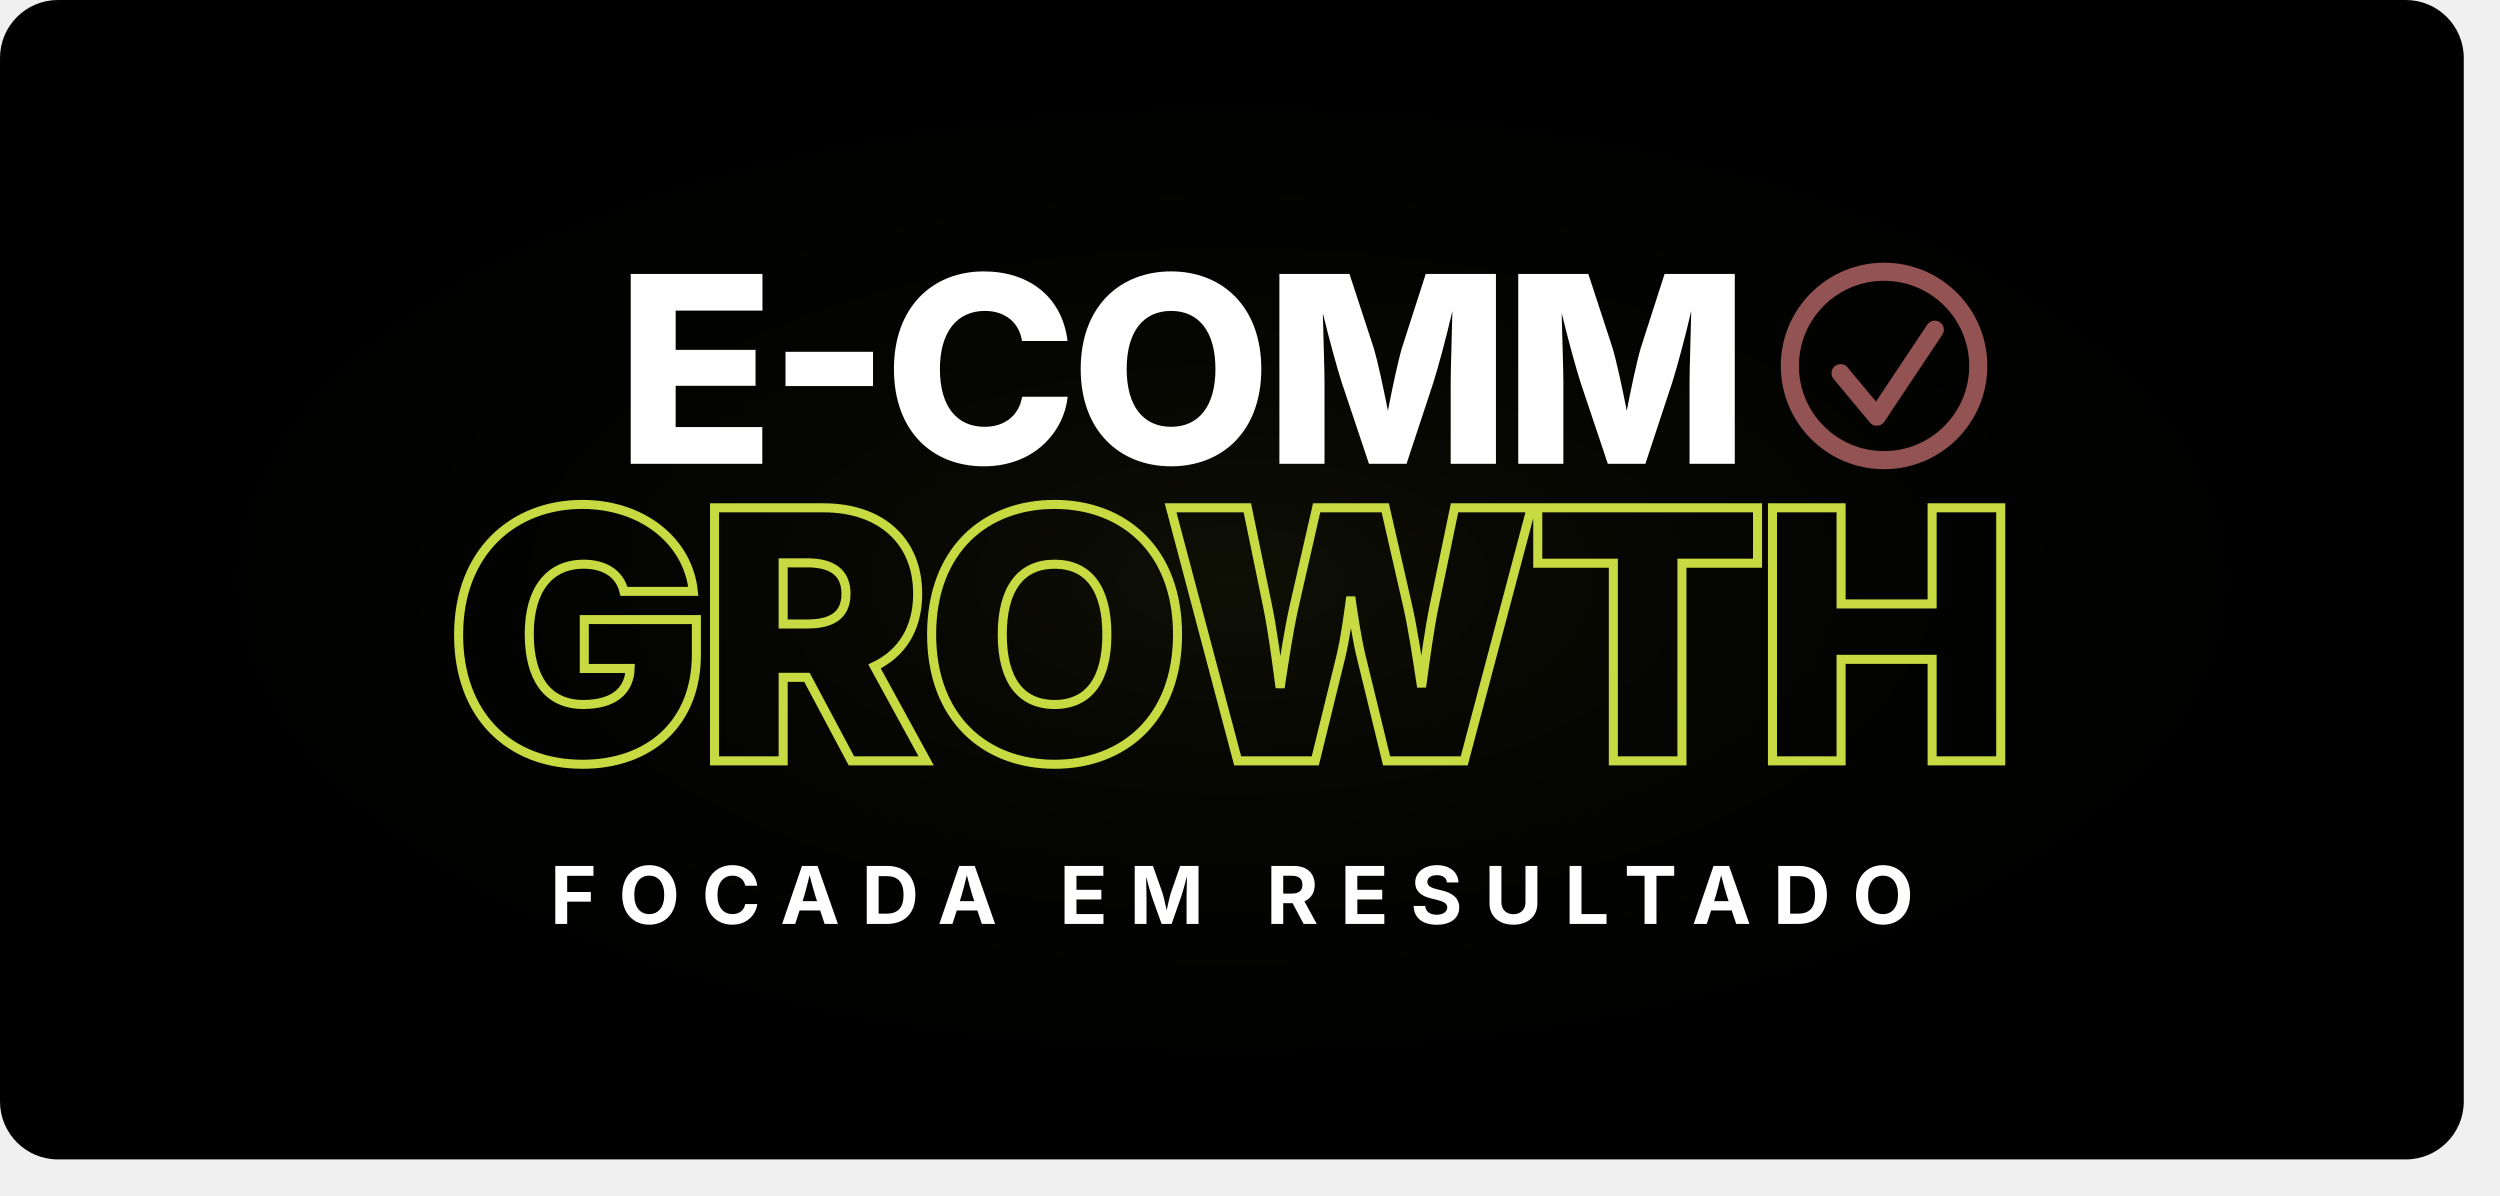
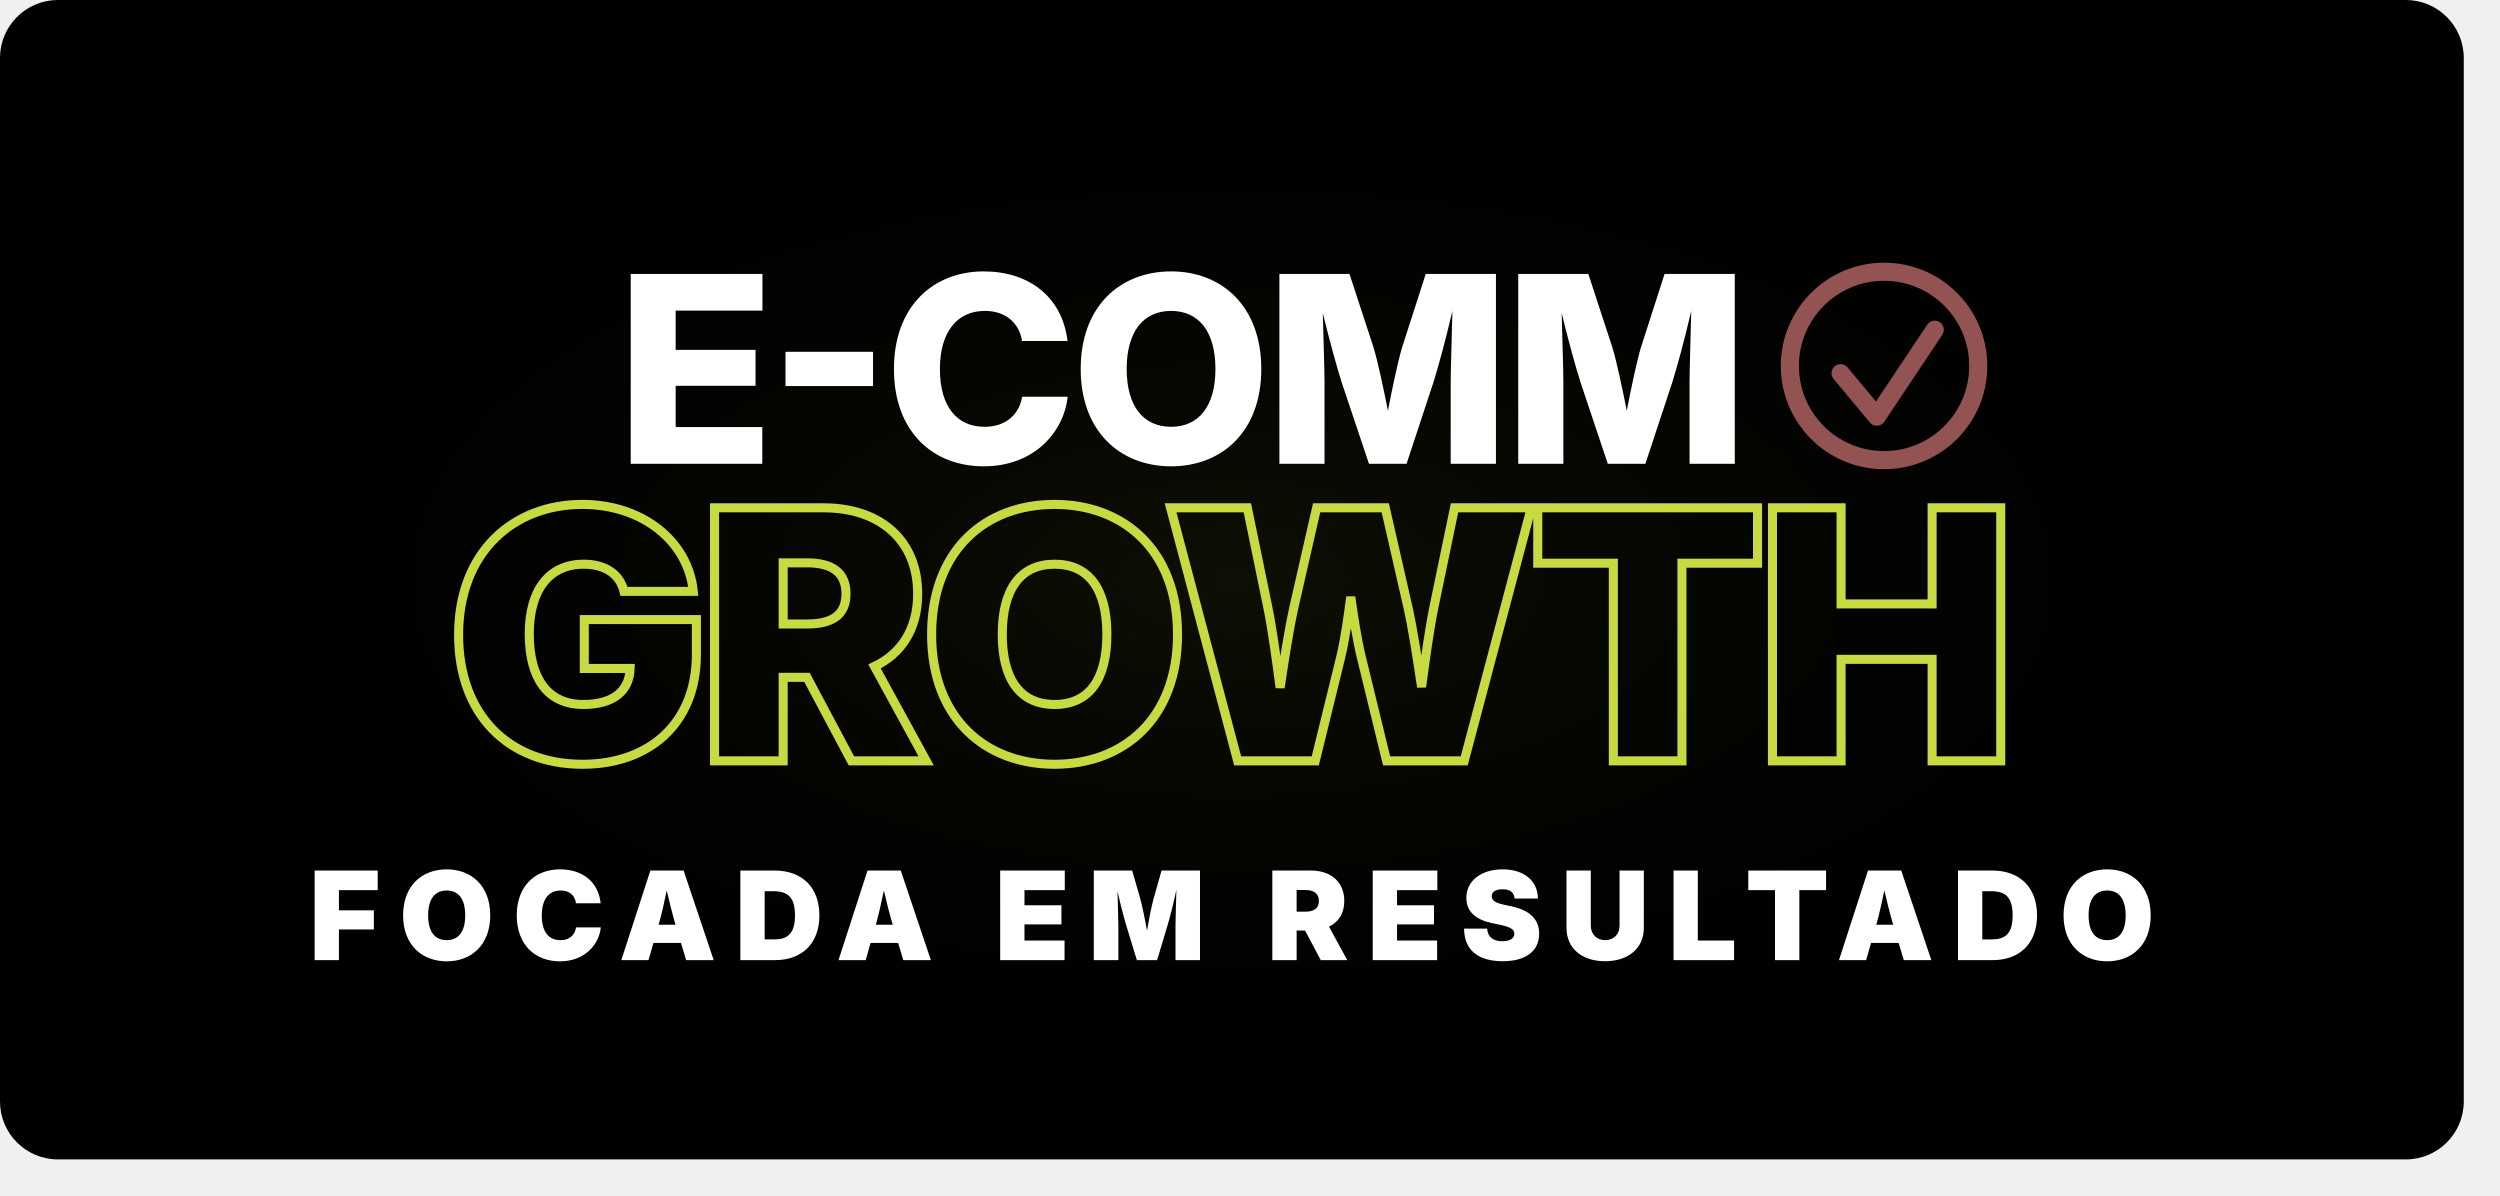
<svg xmlns="http://www.w3.org/2000/svg" width="100%" viewBox="0 0 690 330" role="img" style="">
  <rect width="680" height="320" fill="#000000" rx="16" style="fill:rgb(0, 0, 0);stroke:none;color:rgb(255, 255, 255);stroke-width:1px;stroke-linecap:butt;stroke-linejoin:miter;opacity:1;font-family:&quot;Anthropic Sans&quot;, -apple-system, BlinkMacSystemFont, &quot;Segoe UI&quot;, sans-serif;font-size:16px;font-weight:400;text-anchor:start;dominant-baseline:auto" />
  <radialGradient id="glow11" cx="50%" cy="50%" r="50%" style="fill:rgb(0, 0, 0);stroke:none;color:rgb(255, 255, 255);stroke-width:1px;stroke-linecap:butt;stroke-linejoin:miter;opacity:1;font-family:&quot;Anthropic Sans&quot;, -apple-system, BlinkMacSystemFont, &quot;Segoe UI&quot;, sans-serif;font-size:16px;font-weight:400;text-anchor:start;dominant-baseline:auto">
    <stop offset="0%" stop-color="#c8da42" stop-opacity="0.07" style="fill:rgb(0, 0, 0);stroke:none;color:rgb(255, 255, 255);stroke-width:1px;stroke-linecap:butt;stroke-linejoin:miter;opacity:1;font-family:&quot;Anthropic Sans&quot;, -apple-system, BlinkMacSystemFont, &quot;Segoe UI&quot;, sans-serif;font-size:16px;font-weight:400;text-anchor:start;dominant-baseline:auto" />
    <stop offset="100%" stop-color="#000000" stop-opacity="0" style="fill:rgb(0, 0, 0);stroke:none;color:rgb(255, 255, 255);stroke-width:1px;stroke-linecap:butt;stroke-linejoin:miter;opacity:1;font-family:&quot;Anthropic Sans&quot;, -apple-system, BlinkMacSystemFont, &quot;Segoe UI&quot;, sans-serif;font-size:16px;font-weight:400;text-anchor:start;dominant-baseline:auto" />
  </radialGradient>
  <rect width="680" height="320" fill="url(#glow11)" rx="16" style="stroke:none;color:rgb(255, 255, 255);stroke-width:1px;stroke-linecap:butt;stroke-linejoin:miter;opacity:1;font-family:&quot;Anthropic Sans&quot;, -apple-system, BlinkMacSystemFont, &quot;Segoe UI&quot;, sans-serif;font-size:16px;font-weight:400;text-anchor:start;dominant-baseline:auto" />
  <text x="170" y="128" text-anchor="start" font-family="Inter, sans-serif" font-size="72" font-weight="800" letter-spacing="-2" fill="#ffffff" style="fill:rgb(255, 255, 255);stroke:none;color:rgb(255, 255, 255);stroke-width:1px;stroke-linecap:butt;stroke-linejoin:miter;opacity:1;font-family:Inter, sans-serif;font-size:72px;font-weight:800;text-anchor:start;dominant-baseline:auto">E-COMM</text>
  <g transform="translate(520, 101)" style="fill:rgb(0, 0, 0);stroke:none;color:rgb(255, 255, 255);stroke-width:1px;stroke-linecap:butt;stroke-linejoin:miter;opacity:1;font-family:&quot;Anthropic Sans&quot;, -apple-system, BlinkMacSystemFont, &quot;Segoe UI&quot;, sans-serif;font-size:16px;font-weight:400;text-anchor:start;dominant-baseline:auto">
    <circle cx="0" cy="0" r="26" fill="none" stroke="#925352" stroke-width="5" style="fill:none;stroke:rgb(146, 83, 82);color:rgb(255, 255, 255);stroke-width:5px;stroke-linecap:butt;stroke-linejoin:miter;opacity:1;font-family:&quot;Anthropic Sans&quot;, -apple-system, BlinkMacSystemFont, &quot;Segoe UI&quot;, sans-serif;font-size:16px;font-weight:400;text-anchor:start;dominant-baseline:auto" />
    <path d="M -12,2 L -2,14 L 14,-10" fill="none" stroke="#925352" stroke-width="5" stroke-linecap="round" stroke-linejoin="round" style="fill:none;stroke:rgb(146, 83, 82);color:rgb(255, 255, 255);stroke-width:5px;stroke-linecap:round;stroke-linejoin:round;opacity:1;font-family:&quot;Anthropic Sans&quot;, -apple-system, BlinkMacSystemFont, &quot;Segoe UI&quot;, sans-serif;font-size:16px;font-weight:400;text-anchor:start;dominant-baseline:auto" />
  </g>
  <text x="340" y="210" text-anchor="middle" font-family="Inter, sans-serif" font-size="96" font-weight="900" letter-spacing="-3" fill="none" stroke="#c8da42" stroke-width="2.5" style="fill:none;stroke:rgb(200, 218, 66);color:rgb(255, 255, 255);stroke-width:2.5px;stroke-linecap:butt;stroke-linejoin:miter;opacity:1;font-family:Inter, sans-serif;font-size:96px;font-weight:900;text-anchor:middle;dominant-baseline:auto">GROWTH</text>
-   <text x="340" y="255" text-anchor="middle" font-family="Inter, sans-serif" font-size="22" font-weight="700" letter-spacing="6" fill="#ffffff" style="fill:rgb(255, 255, 255);stroke:none;color:rgb(255, 255, 255);stroke-width:1px;stroke-linecap:butt;stroke-linejoin:miter;opacity:1;font-family:Inter, sans-serif;font-size:22px;font-weight:700;text-anchor:middle;dominant-baseline:auto">FOCADA EM RESULTADO</text>
+   <text x="340" y="265" text-anchor="middle" font-family="Inter, sans-serif" font-size="34" font-weight="900" letter-spacing="5" fill="#ffffff" style="fill:rgb(255, 255, 255);stroke:none;color:rgb(255, 255, 255);opacity:1;font-family:Inter, sans-serif;font-size:34px;font-weight:900;text-anchor:middle;dominant-baseline:auto">FOCADA EM RESULTADO</text>
</svg>
